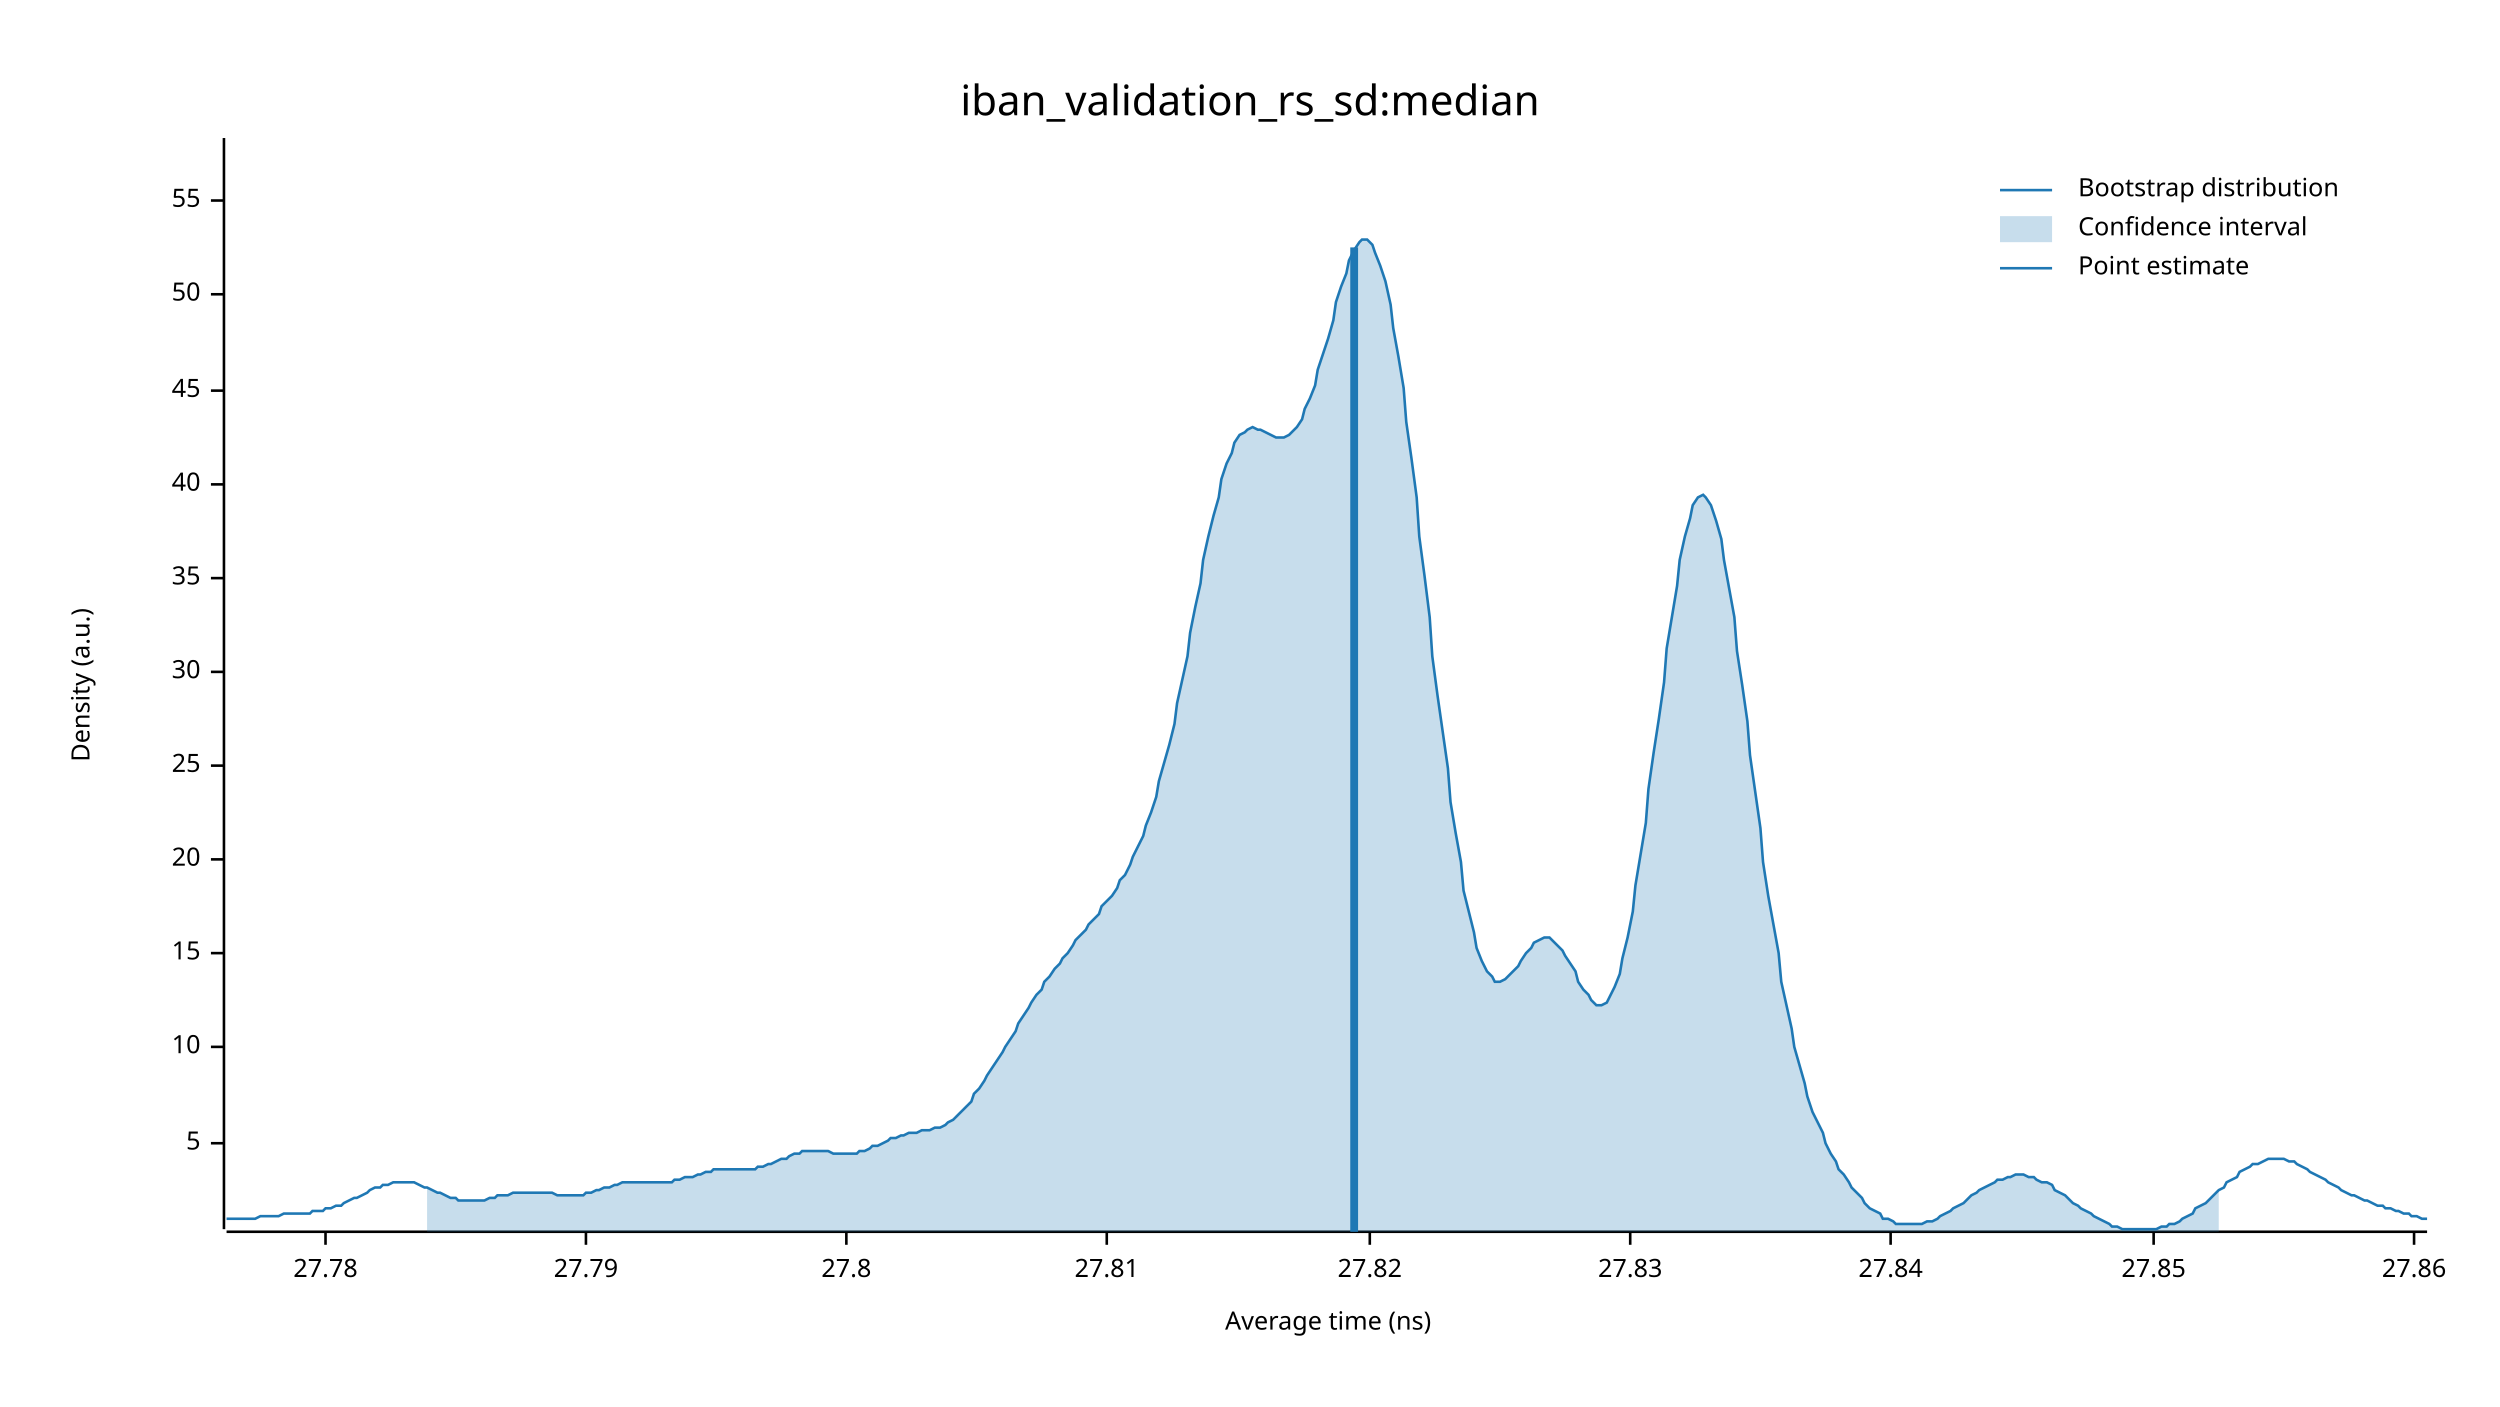
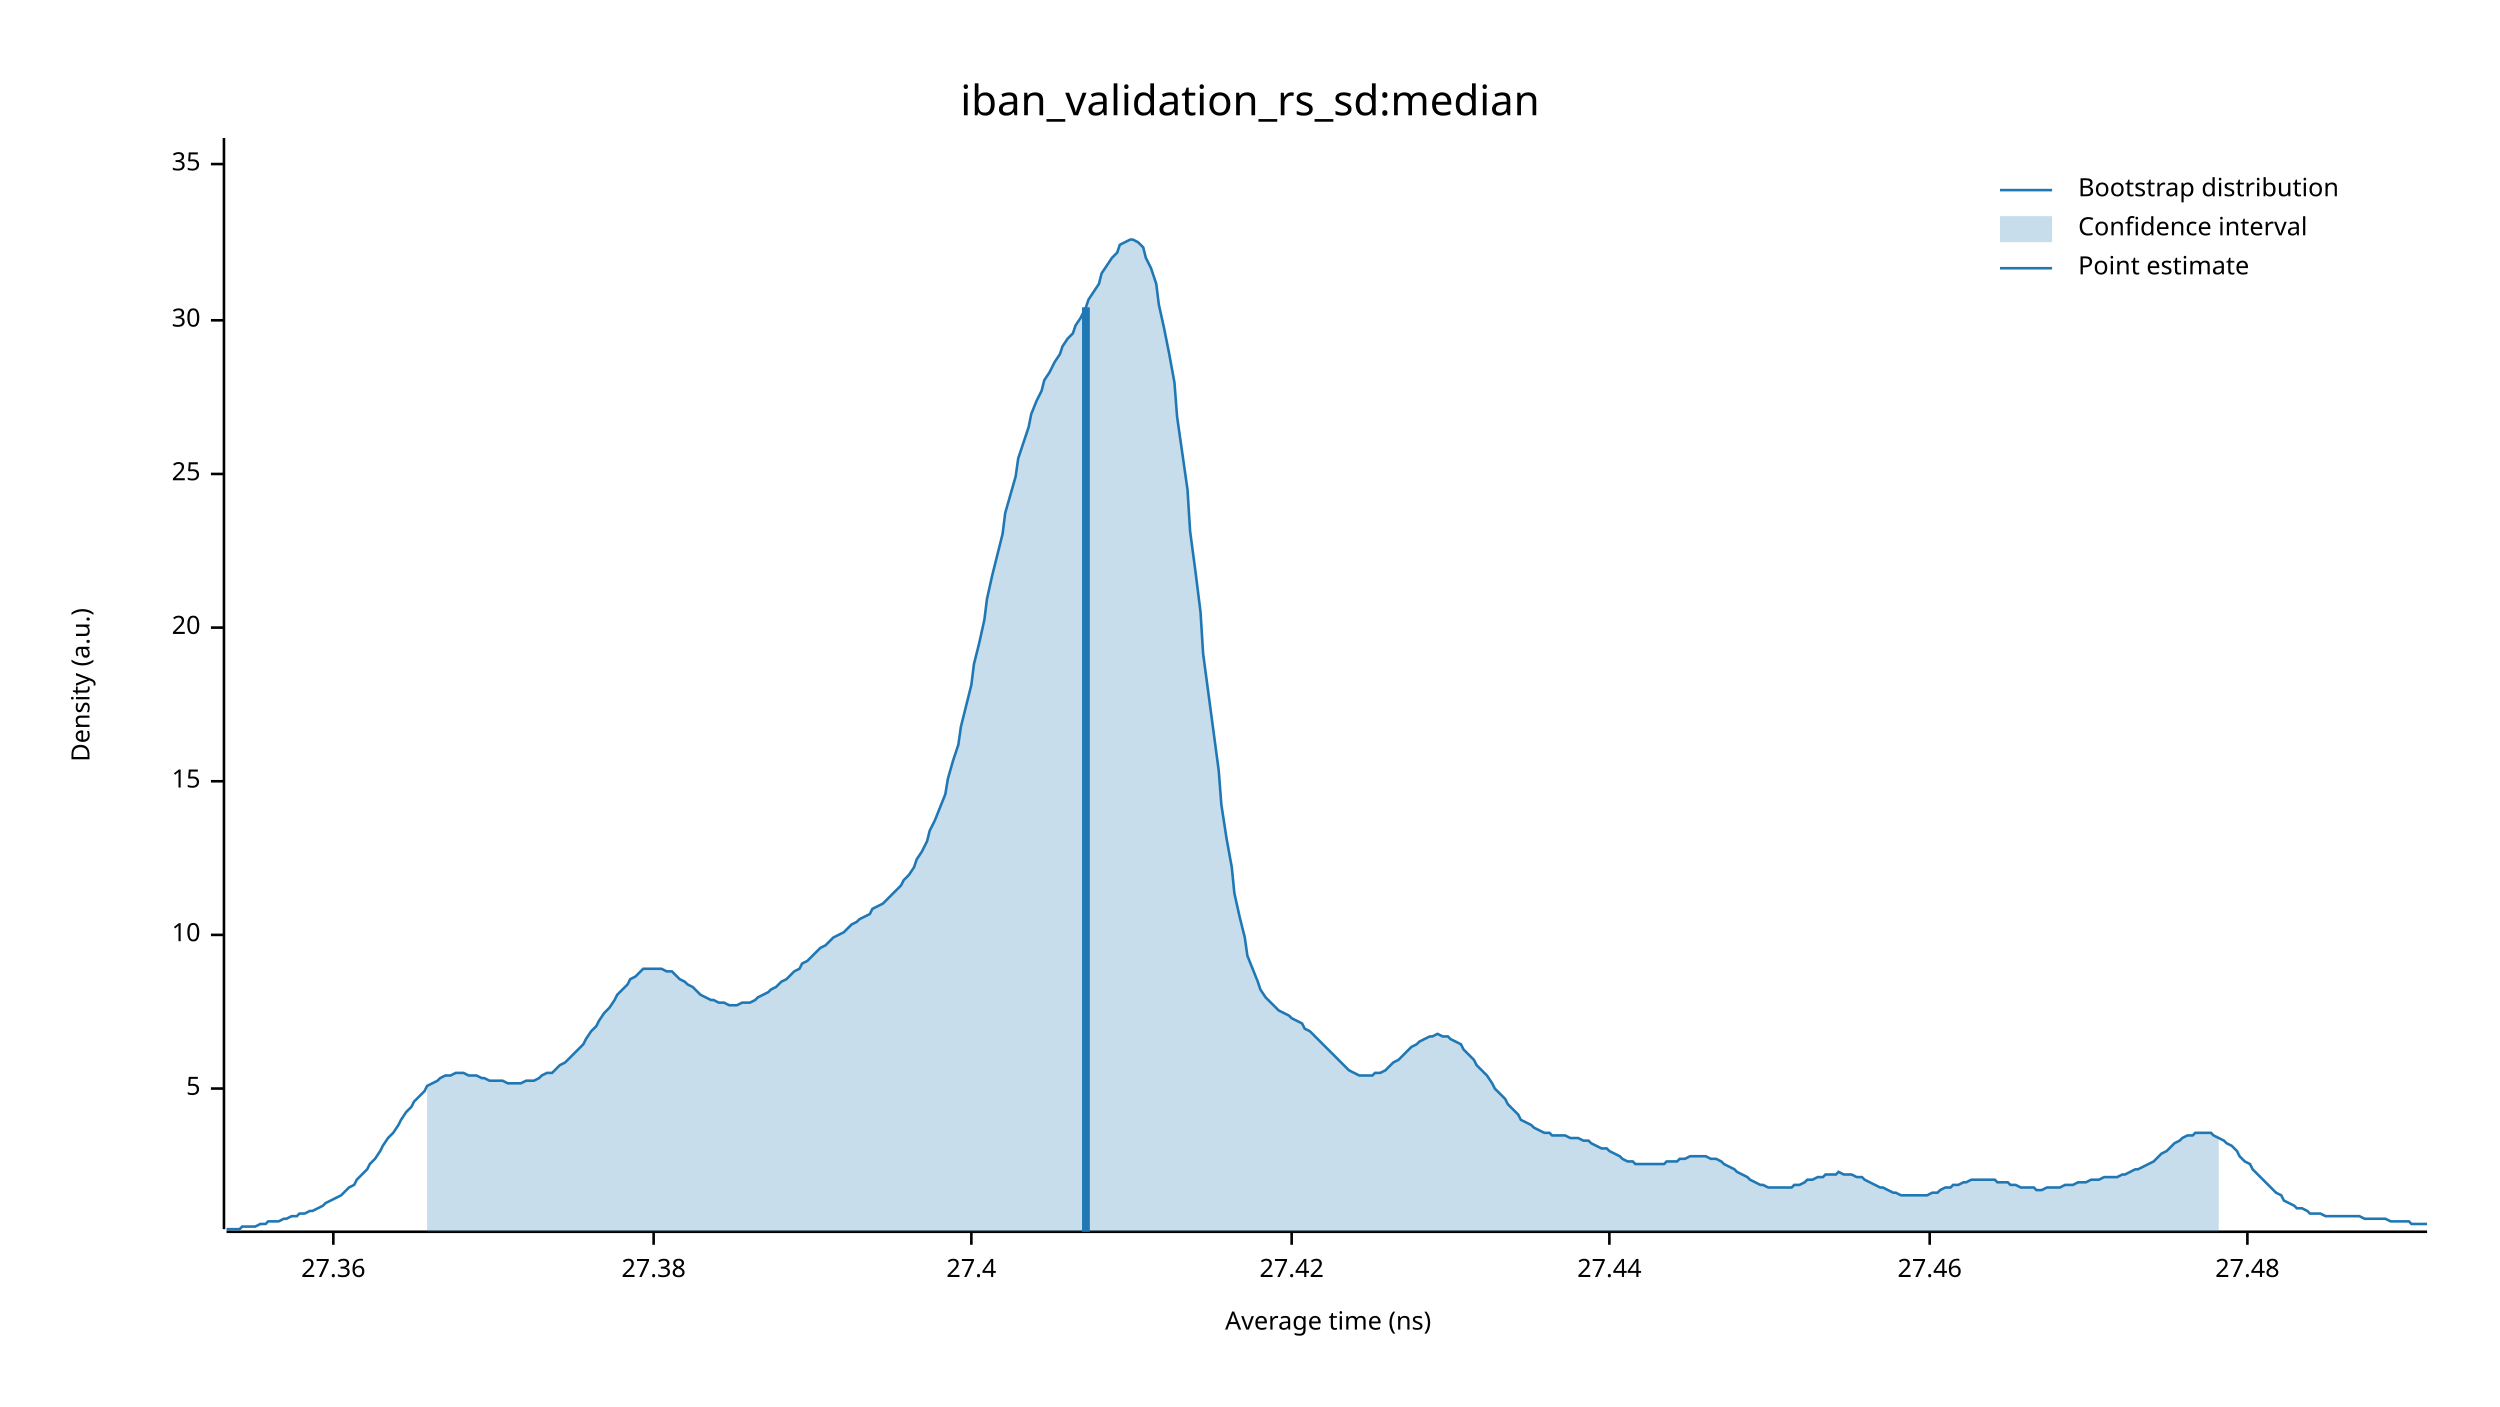
<svg xmlns="http://www.w3.org/2000/svg" width="960" height="540" viewBox="0 0 960 540">
  <text x="480" y="32" dy="0.76em" text-anchor="middle" font-family="sans-serif" font-size="16.129" opacity="1" fill="#000000">
iban_validation_rs_sd:median
</text>
  <text x="27" y="263" dy="0.76em" text-anchor="middle" font-family="sans-serif" font-size="9.677" opacity="1" fill="#000000" transform="rotate(270, 27, 263)">
Density (a.u.)
</text>
  <text x="510" y="513" dy="-0.5ex" text-anchor="middle" font-family="sans-serif" font-size="9.677" opacity="1" fill="#000000">
Average time (ns)
</text>
  <polyline fill="none" opacity="1" stroke="#000000" stroke-width="1" points="86,53 86,472 " />
-   <text x="77" y="439" dy="0.5ex" text-anchor="end" font-family="sans-serif" font-size="9.677" opacity="1" fill="#000000">
+   <text x="77" y="418" dy="0.5ex" text-anchor="end" font-family="sans-serif" font-size="9.677" opacity="1" fill="#000000">
5
</text>
-   <polyline fill="none" opacity="1" stroke="#000000" stroke-width="1" points="81,439 86,439 " />
-   <text x="77" y="402" dy="0.5ex" text-anchor="end" font-family="sans-serif" font-size="9.677" opacity="1" fill="#000000">
+   <polyline fill="none" opacity="1" stroke="#000000" stroke-width="1" points="81,418 86,418 " />
+   <text x="77" y="359" dy="0.5ex" text-anchor="end" font-family="sans-serif" font-size="9.677" opacity="1" fill="#000000">
10
</text>
-   <polyline fill="none" opacity="1" stroke="#000000" stroke-width="1" points="81,402 86,402 " />
-   <text x="77" y="366" dy="0.5ex" text-anchor="end" font-family="sans-serif" font-size="9.677" opacity="1" fill="#000000">
+   <polyline fill="none" opacity="1" stroke="#000000" stroke-width="1" points="81,359 86,359 " />
+   <text x="77" y="300" dy="0.5ex" text-anchor="end" font-family="sans-serif" font-size="9.677" opacity="1" fill="#000000">
15
</text>
-   <polyline fill="none" opacity="1" stroke="#000000" stroke-width="1" points="81,366 86,366 " />
-   <text x="77" y="330" dy="0.5ex" text-anchor="end" font-family="sans-serif" font-size="9.677" opacity="1" fill="#000000">
+   <polyline fill="none" opacity="1" stroke="#000000" stroke-width="1" points="81,300 86,300 " />
+   <text x="77" y="241" dy="0.5ex" text-anchor="end" font-family="sans-serif" font-size="9.677" opacity="1" fill="#000000">
20
</text>
-   <polyline fill="none" opacity="1" stroke="#000000" stroke-width="1" points="81,330 86,330 " />
-   <text x="77" y="294" dy="0.5ex" text-anchor="end" font-family="sans-serif" font-size="9.677" opacity="1" fill="#000000">
+   <polyline fill="none" opacity="1" stroke="#000000" stroke-width="1" points="81,241 86,241 " />
+   <text x="77" y="182" dy="0.5ex" text-anchor="end" font-family="sans-serif" font-size="9.677" opacity="1" fill="#000000">
25
</text>
-   <polyline fill="none" opacity="1" stroke="#000000" stroke-width="1" points="81,294 86,294 " />
-   <text x="77" y="258" dy="0.5ex" text-anchor="end" font-family="sans-serif" font-size="9.677" opacity="1" fill="#000000">
+   <polyline fill="none" opacity="1" stroke="#000000" stroke-width="1" points="81,182 86,182 " />
+   <text x="77" y="123" dy="0.5ex" text-anchor="end" font-family="sans-serif" font-size="9.677" opacity="1" fill="#000000">
30
</text>
-   <polyline fill="none" opacity="1" stroke="#000000" stroke-width="1" points="81,258 86,258 " />
-   <text x="77" y="222" dy="0.5ex" text-anchor="end" font-family="sans-serif" font-size="9.677" opacity="1" fill="#000000">
+   <polyline fill="none" opacity="1" stroke="#000000" stroke-width="1" points="81,123 86,123 " />
+   <text x="77" y="63" dy="0.5ex" text-anchor="end" font-family="sans-serif" font-size="9.677" opacity="1" fill="#000000">
35
</text>
-   <polyline fill="none" opacity="1" stroke="#000000" stroke-width="1" points="81,222 86,222 " />
-   <text x="77" y="186" dy="0.5ex" text-anchor="end" font-family="sans-serif" font-size="9.677" opacity="1" fill="#000000">
- 40
+   <polyline fill="none" opacity="1" stroke="#000000" stroke-width="1" points="81,63 86,63 " />
+   <polyline fill="none" opacity="1" stroke="#000000" stroke-width="1" points="87,473 932,473 " />
+   <text x="128" y="483" dy="0.76em" text-anchor="middle" font-family="sans-serif" font-size="9.677" opacity="1" fill="#000000">
+ 27.36
</text>
-   <polyline fill="none" opacity="1" stroke="#000000" stroke-width="1" points="81,186 86,186 " />
-   <text x="77" y="150" dy="0.5ex" text-anchor="end" font-family="sans-serif" font-size="9.677" opacity="1" fill="#000000">
- 45
+   <polyline fill="none" opacity="1" stroke="#000000" stroke-width="1" points="128,473 128,478 " />
+   <text x="251" y="483" dy="0.76em" text-anchor="middle" font-family="sans-serif" font-size="9.677" opacity="1" fill="#000000">
+ 27.38
</text>
-   <polyline fill="none" opacity="1" stroke="#000000" stroke-width="1" points="81,150 86,150 " />
-   <text x="77" y="113" dy="0.5ex" text-anchor="end" font-family="sans-serif" font-size="9.677" opacity="1" fill="#000000">
- 50
+   <polyline fill="none" opacity="1" stroke="#000000" stroke-width="1" points="251,473 251,478 " />
+   <text x="373" y="483" dy="0.76em" text-anchor="middle" font-family="sans-serif" font-size="9.677" opacity="1" fill="#000000">
+ 27.4
</text>
-   <polyline fill="none" opacity="1" stroke="#000000" stroke-width="1" points="81,113 86,113 " />
-   <text x="77" y="77" dy="0.5ex" text-anchor="end" font-family="sans-serif" font-size="9.677" opacity="1" fill="#000000">
- 55
+   <polyline fill="none" opacity="1" stroke="#000000" stroke-width="1" points="373,473 373,478 " />
+   <text x="496" y="483" dy="0.76em" text-anchor="middle" font-family="sans-serif" font-size="9.677" opacity="1" fill="#000000">
+ 27.42
</text>
-   <polyline fill="none" opacity="1" stroke="#000000" stroke-width="1" points="81,77 86,77 " />
-   <polyline fill="none" opacity="1" stroke="#000000" stroke-width="1" points="87,473 932,473 " />
-   <text x="125" y="483" dy="0.76em" text-anchor="middle" font-family="sans-serif" font-size="9.677" opacity="1" fill="#000000">
- 27.78
+   <polyline fill="none" opacity="1" stroke="#000000" stroke-width="1" points="496,473 496,478 " />
+   <text x="618" y="483" dy="0.76em" text-anchor="middle" font-family="sans-serif" font-size="9.677" opacity="1" fill="#000000">
+ 27.44
</text>
-   <polyline fill="none" opacity="1" stroke="#000000" stroke-width="1" points="125,473 125,478 " />
-   <text x="225" y="483" dy="0.76em" text-anchor="middle" font-family="sans-serif" font-size="9.677" opacity="1" fill="#000000">
- 27.79
+   <polyline fill="none" opacity="1" stroke="#000000" stroke-width="1" points="618,473 618,478 " />
+   <text x="741" y="483" dy="0.76em" text-anchor="middle" font-family="sans-serif" font-size="9.677" opacity="1" fill="#000000">
+ 27.46
</text>
-   <polyline fill="none" opacity="1" stroke="#000000" stroke-width="1" points="225,473 225,478 " />
-   <text x="325" y="483" dy="0.76em" text-anchor="middle" font-family="sans-serif" font-size="9.677" opacity="1" fill="#000000">
- 27.8
+   <polyline fill="none" opacity="1" stroke="#000000" stroke-width="1" points="741,473 741,478 " />
+   <text x="863" y="483" dy="0.76em" text-anchor="middle" font-family="sans-serif" font-size="9.677" opacity="1" fill="#000000">
+ 27.48
</text>
-   <polyline fill="none" opacity="1" stroke="#000000" stroke-width="1" points="325,473 325,478 " />
-   <text x="425" y="483" dy="0.76em" text-anchor="middle" font-family="sans-serif" font-size="9.677" opacity="1" fill="#000000">
- 27.81
- </text>
-   <polyline fill="none" opacity="1" stroke="#000000" stroke-width="1" points="425,473 425,478 " />
-   <text x="526" y="483" dy="0.76em" text-anchor="middle" font-family="sans-serif" font-size="9.677" opacity="1" fill="#000000">
- 27.82
- </text>
-   <polyline fill="none" opacity="1" stroke="#000000" stroke-width="1" points="526,473 526,478 " />
-   <text x="626" y="483" dy="0.76em" text-anchor="middle" font-family="sans-serif" font-size="9.677" opacity="1" fill="#000000">
- 27.83
- </text>
-   <polyline fill="none" opacity="1" stroke="#000000" stroke-width="1" points="626,473 626,478 " />
-   <text x="726" y="483" dy="0.76em" text-anchor="middle" font-family="sans-serif" font-size="9.677" opacity="1" fill="#000000">
- 27.84
- </text>
-   <polyline fill="none" opacity="1" stroke="#000000" stroke-width="1" points="726,473 726,478 " />
-   <text x="827" y="483" dy="0.76em" text-anchor="middle" font-family="sans-serif" font-size="9.677" opacity="1" fill="#000000">
- 27.85
- </text>
-   <polyline fill="none" opacity="1" stroke="#000000" stroke-width="1" points="827,473 827,478 " />
-   <text x="927" y="483" dy="0.76em" text-anchor="middle" font-family="sans-serif" font-size="9.677" opacity="1" fill="#000000">
- 27.86
- </text>
-   <polyline fill="none" opacity="1" stroke="#000000" stroke-width="1" points="927,473 927,478 " />
-   <polyline fill="none" opacity="1" stroke="#1F78B4" stroke-width="1" points="87,468 88,468 90,468 92,468 93,468 95,468 97,468 98,468 100,467 102,467 103,467 105,467 107,467 109,466 110,466 112,466 114,466 115,466 117,466 119,466 120,465 122,465 124,465 125,464 127,464 129,463 131,463 132,462 134,461 136,460 137,460 139,459 141,458 142,457 144,456 146,456 147,455 149,455 151,454 153,454 154,454 156,454 158,454 159,454 161,455 163,456 164,456 166,457 168,458 169,458 171,459 173,460 175,460 176,461 178,461 180,461 181,461 183,461 185,461 186,461 188,460 190,460 191,459 193,459 195,459 197,458 198,458 200,458 202,458 203,458 205,458 207,458 208,458 210,458 212,458 214,459 215,459 217,459 219,459 220,459 222,459 224,459 225,458 227,458 229,457 230,457 232,456 234,456 236,455 237,455 239,454 241,454 242,454 244,454 246,454 247,454 249,454 251,454 252,454 254,454 256,454 258,454 259,453 261,453 263,452 264,452 266,452 268,451 269,451 271,450 273,450 274,449 276,449 278,449 280,449 281,449 283,449 285,449 286,449 288,449 290,449 291,448 293,448 295,447 296,447 298,446 300,445 302,445 303,444 305,443 307,443 308,442 310,442 312,442 313,442 315,442 317,442 318,442 320,443 322,443 324,443 325,443 327,443 329,443 330,442 332,442 334,441 335,440 337,440 339,439 341,438 342,437 344,437 346,436 347,436 349,435 351,435 352,435 354,434 356,434 357,434 359,433 361,433 363,432 364,431 366,430 368,428 369,427 371,425 373,423 374,420 376,418 378,415 379,413 381,410 383,407 385,404 386,402 388,399 390,396 391,393 393,390 395,387 396,385 398,382 400,380 401,377 403,375 405,372 407,370 408,368 410,366 412,363 413,361 415,359 417,357 418,355 420,353 422,351 423,348 425,346 427,344 429,341 430,338 432,336 434,332 435,329 437,325 439,321 440,317 442,312 444,306 445,300 447,293 449,286 451,278 452,270 454,261 456,252 457,243 459,233 461,224 462,215 464,206 466,198 468,191 469,184 471,178 473,174 474,170 476,167 478,166 479,165 481,164 483,165 484,165 486,166 488,167 490,168 491,168 493,168 495,167 496,166 498,164 500,161 501,157 503,153 505,148 506,142 508,136 510,130 512,123 513,116 515,110 517,105 518,100 520,96 522,93 523,92 525,92 527,94 528,97 530,102 532,108 534,117 535,126 537,137 539,149 540,162 542,176 544,191 545,206 547,221 549,237 550,252 552,267 554,281 556,295 557,308 559,320 561,331 562,342 564,350 566,358 567,364 569,369 571,373 573,375 574,377 576,377 578,376 579,375 581,373 583,371 584,369 586,366 588,364 589,362 591,361 593,360 595,360 596,361 598,363 600,365 601,367 603,370 605,373 606,377 608,380 610,382 611,384 613,386 615,386 617,385 618,383 620,379 622,374 623,368 625,360 627,350 628,340 630,328 632,316 633,303 635,289 637,276 639,262 640,249 642,237 644,225 645,215 647,206 649,199 650,194 652,191 654,190 655,191 657,194 659,200 661,207 662,215 664,226 666,237 667,250 669,263 671,277 672,290 674,304 676,318 677,331 679,344 681,355 683,366 684,377 686,386 688,395 689,402 691,409 693,416 694,421 696,427 698,431 700,435 701,439 703,443 705,446 706,449 708,451 710,454 711,456 713,458 715,460 716,462 718,464 720,465 722,466 723,468 725,468 727,469 728,470 730,470 732,470 733,470 735,470 737,470 738,470 740,469 742,469 744,468 745,467 747,466 749,465 750,464 752,463 754,462 755,461 757,459 759,458 760,457 762,456 764,455 766,454 767,453 769,453 771,452 772,452 774,451 776,451 777,451 779,452 781,452 782,453 784,454 786,454 788,455 789,457 791,458 793,459 794,460 796,462 798,463 799,464 801,465 803,466 804,467 806,468 808,469 810,470 811,471 813,471 815,472 816,472 818,472 820,472 821,472 823,472 825,472 827,472 828,472 830,471 832,471 833,470 835,470 837,469 838,468 840,467 842,466 843,464 845,463 847,462 849,460 850,459 852,457 854,456 855,454 857,453 859,452 860,450 862,449 864,448 865,447 867,447 869,446 871,445 872,445 874,445 876,445 877,445 879,446 881,446 882,447 884,448 886,449 887,450 889,451 891,452 893,453 894,454 896,455 898,456 899,457 901,458 903,459 904,459 906,460 908,461 909,461 911,462 913,463 915,463 916,464 918,464 920,465 921,465 923,466 925,466 926,467 928,467 930,468 932,468 " />
-   <polygon opacity="0.25" fill="#1F78B4" points="164,456 166,457 168,458 169,458 171,459 173,460 175,460 176,461 178,461 180,461 181,461 183,461 185,461 186,461 188,460 190,460 191,459 193,459 195,459 197,458 198,458 200,458 202,458 203,458 205,458 207,458 208,458 210,458 212,458 214,459 215,459 217,459 219,459 220,459 222,459 224,459 225,458 227,458 229,457 230,457 232,456 234,456 236,455 237,455 239,454 241,454 242,454 244,454 246,454 247,454 249,454 251,454 252,454 254,454 256,454 258,454 259,453 261,453 263,452 264,452 266,452 268,451 269,451 271,450 273,450 274,449 276,449 278,449 280,449 281,449 283,449 285,449 286,449 288,449 290,449 291,448 293,448 295,447 296,447 298,446 300,445 302,445 303,444 305,443 307,443 308,442 310,442 312,442 313,442 315,442 317,442 318,442 320,443 322,443 324,443 325,443 327,443 329,443 330,442 332,442 334,441 335,440 337,440 339,439 341,438 342,437 344,437 346,436 347,436 349,435 351,435 352,435 354,434 356,434 357,434 359,433 361,433 363,432 364,431 366,430 368,428 369,427 371,425 373,423 374,420 376,418 378,415 379,413 381,410 383,407 385,404 386,402 388,399 390,396 391,393 393,390 395,387 396,385 398,382 400,380 401,377 403,375 405,372 407,370 408,368 410,366 412,363 413,361 415,359 417,357 418,355 420,353 422,351 423,348 425,346 427,344 429,341 430,338 432,336 434,332 435,329 437,325 439,321 440,317 442,312 444,306 445,300 447,293 449,286 451,278 452,270 454,261 456,252 457,243 459,233 461,224 462,215 464,206 466,198 468,191 469,184 471,178 473,174 474,170 476,167 478,166 479,165 481,164 483,165 484,165 486,166 488,167 490,168 491,168 493,168 495,167 496,166 498,164 500,161 501,157 503,153 505,148 506,142 508,136 510,130 512,123 513,116 515,110 517,105 518,100 520,96 522,93 523,92 525,92 527,94 528,97 530,102 532,108 534,117 535,126 537,137 539,149 540,162 542,176 544,191 545,206 547,221 549,237 550,252 552,267 554,281 556,295 557,308 559,320 561,331 562,342 564,350 566,358 567,364 569,369 571,373 573,375 574,377 576,377 578,376 579,375 581,373 583,371 584,369 586,366 588,364 589,362 591,361 593,360 595,360 596,361 598,363 600,365 601,367 603,370 605,373 606,377 608,380 610,382 611,384 613,386 615,386 617,385 618,383 620,379 622,374 623,368 625,360 627,350 628,340 630,328 632,316 633,303 635,289 637,276 639,262 640,249 642,237 644,225 645,215 647,206 649,199 650,194 652,191 654,190 655,191 657,194 659,200 661,207 662,215 664,226 666,237 667,250 669,263 671,277 672,290 674,304 676,318 677,331 679,344 681,355 683,366 684,377 686,386 688,395 689,402 691,409 693,416 694,421 696,427 698,431 700,435 701,439 703,443 705,446 706,449 708,451 710,454 711,456 713,458 715,460 716,462 718,464 720,465 722,466 723,468 725,468 727,469 728,470 730,470 732,470 733,470 735,470 737,470 738,470 740,469 742,469 744,468 745,467 747,466 749,465 750,464 752,463 754,462 755,461 757,459 759,458 760,457 762,456 764,455 766,454 767,453 769,453 771,452 772,452 774,451 776,451 777,451 779,452 781,452 782,453 784,454 786,454 788,455 789,457 791,458 793,459 794,460 796,462 798,463 799,464 801,465 803,466 804,467 806,468 808,469 810,470 811,471 813,471 815,472 816,472 818,472 820,472 821,472 823,472 825,472 827,472 828,472 830,471 832,471 833,470 835,470 837,469 838,468 840,467 842,466 843,464 845,463 847,462 849,460 850,459 852,457 852,473 164,473 " />
-   <polyline fill="none" opacity="1" stroke="#1F78B4" stroke-width="3" points="520,473 520,95 " />
+   <polyline fill="none" opacity="1" stroke="#000000" stroke-width="1" points="863,473 863,478 " />
+   <polyline fill="none" opacity="1" stroke="#1F78B4" stroke-width="1" points="87,472 88,472 90,472 92,472 93,471 95,471 97,471 98,471 100,470 102,470 103,469 105,469 107,469 109,468 110,468 112,467 114,467 115,466 117,466 119,465 120,465 122,464 124,463 125,462 127,461 129,460 131,459 132,458 134,456 136,455 137,453 139,451 141,449 142,447 144,445 146,442 147,440 149,437 151,435 153,432 154,430 156,427 158,425 159,423 161,421 163,419 164,417 166,416 168,415 169,414 171,413 173,413 175,412 176,412 178,412 180,413 181,413 183,413 185,414 186,414 188,415 190,415 191,415 193,415 195,416 197,416 198,416 200,416 202,415 203,415 205,415 207,414 208,413 210,412 212,412 214,410 215,409 217,408 219,406 220,405 222,403 224,401 225,399 227,396 229,394 230,392 232,389 234,387 236,384 237,382 239,380 241,378 242,376 244,375 246,373 247,372 249,372 251,372 252,372 254,372 256,373 258,373 259,374 261,376 263,377 264,378 266,379 268,381 269,382 271,383 273,384 274,384 276,385 278,385 280,386 281,386 283,386 285,385 286,385 288,385 290,384 291,383 293,382 295,381 296,380 298,379 300,377 302,376 303,375 305,373 307,372 308,370 310,369 312,367 313,366 315,364 317,363 318,362 320,360 322,359 324,358 325,357 327,355 329,354 330,353 332,352 334,351 335,349 337,348 339,347 341,345 342,344 344,342 346,340 347,338 349,336 351,333 352,330 354,327 356,323 357,319 359,315 361,310 363,305 364,299 366,292 368,286 369,279 371,271 373,263 374,255 376,247 378,238 379,230 381,221 383,213 385,205 386,197 388,190 390,183 391,176 393,170 395,164 396,159 398,154 400,150 401,146 403,143 405,139 407,136 408,133 410,130 412,128 413,125 415,122 417,118 418,115 420,112 422,109 423,105 425,102 427,99 429,97 430,94 432,93 434,92 435,92 437,93 439,95 440,99 442,103 444,109 445,117 447,126 449,136 451,147 452,160 454,174 456,188 457,204 459,219 461,235 462,251 464,266 466,281 468,296 469,309 471,322 473,333 474,343 476,352 478,360 479,367 481,372 483,377 484,380 486,383 488,385 490,387 491,388 493,389 495,390 496,391 498,392 500,393 501,395 503,396 505,398 506,399 508,401 510,403 512,405 513,406 515,408 517,410 518,411 520,412 522,413 523,413 525,413 527,413 528,412 530,412 532,411 534,409 535,408 537,407 539,405 540,404 542,402 544,401 545,400 547,399 549,398 550,398 552,397 554,398 556,398 557,399 559,400 561,401 562,403 564,405 566,407 567,409 569,411 571,413 573,416 574,418 576,420 578,422 579,424 581,426 583,428 584,430 586,431 588,432 589,433 591,434 593,435 595,435 596,436 598,436 600,436 601,436 603,437 605,437 606,437 608,438 610,438 611,439 613,440 615,441 617,441 618,442 620,443 622,444 623,445 625,446 627,446 628,447 630,447 632,447 633,447 635,447 637,447 639,447 640,446 642,446 644,446 645,445 647,445 649,444 650,444 652,444 654,444 655,444 657,445 659,445 661,446 662,447 664,448 666,449 667,450 669,451 671,452 672,453 674,454 676,455 677,455 679,456 681,456 683,456 684,456 686,456 688,456 689,455 691,455 693,454 694,453 696,453 698,452 700,452 701,451 703,451 705,451 706,450 708,451 710,451 711,451 713,452 715,452 716,453 718,454 720,455 722,456 723,456 725,457 727,458 728,458 730,459 732,459 733,459 735,459 737,459 738,459 740,459 742,458 744,458 745,457 747,456 749,456 750,455 752,455 754,454 755,454 757,453 759,453 760,453 762,453 764,453 766,453 767,454 769,454 771,454 772,455 774,455 776,456 777,456 779,456 781,456 782,457 784,457 786,456 788,456 789,456 791,456 793,455 794,455 796,455 798,454 799,454 801,454 803,453 804,453 806,453 808,452 810,452 811,452 813,452 815,451 816,451 818,450 820,449 821,449 823,448 825,447 827,446 828,445 830,443 832,442 833,441 835,439 837,438 838,437 840,436 842,436 843,435 845,435 847,435 849,435 850,436 852,437 854,438 855,439 857,440 859,442 860,444 862,446 864,447 865,449 867,451 869,453 871,455 872,456 874,458 876,459 877,461 879,462 881,463 882,464 884,464 886,465 887,466 889,466 891,466 893,467 894,467 896,467 898,467 899,467 901,467 903,467 904,467 906,467 908,468 909,468 911,468 913,468 915,468 916,468 918,469 920,469 921,469 923,469 925,469 926,470 928,470 930,470 932,470 " />
+   <polygon opacity="0.25" fill="#1F78B4" points="164,417 166,416 168,415 169,414 171,413 173,413 175,412 176,412 178,412 180,413 181,413 183,413 185,414 186,414 188,415 190,415 191,415 193,415 195,416 197,416 198,416 200,416 202,415 203,415 205,415 207,414 208,413 210,412 212,412 214,410 215,409 217,408 219,406 220,405 222,403 224,401 225,399 227,396 229,394 230,392 232,389 234,387 236,384 237,382 239,380 241,378 242,376 244,375 246,373 247,372 249,372 251,372 252,372 254,372 256,373 258,373 259,374 261,376 263,377 264,378 266,379 268,381 269,382 271,383 273,384 274,384 276,385 278,385 280,386 281,386 283,386 285,385 286,385 288,385 290,384 291,383 293,382 295,381 296,380 298,379 300,377 302,376 303,375 305,373 307,372 308,370 310,369 312,367 313,366 315,364 317,363 318,362 320,360 322,359 324,358 325,357 327,355 329,354 330,353 332,352 334,351 335,349 337,348 339,347 341,345 342,344 344,342 346,340 347,338 349,336 351,333 352,330 354,327 356,323 357,319 359,315 361,310 363,305 364,299 366,292 368,286 369,279 371,271 373,263 374,255 376,247 378,238 379,230 381,221 383,213 385,205 386,197 388,190 390,183 391,176 393,170 395,164 396,159 398,154 400,150 401,146 403,143 405,139 407,136 408,133 410,130 412,128 413,125 415,122 417,118 418,115 420,112 422,109 423,105 425,102 427,99 429,97 430,94 432,93 434,92 435,92 437,93 439,95 440,99 442,103 444,109 445,117 447,126 449,136 451,147 452,160 454,174 456,188 457,204 459,219 461,235 462,251 464,266 466,281 468,296 469,309 471,322 473,333 474,343 476,352 478,360 479,367 481,372 483,377 484,380 486,383 488,385 490,387 491,388 493,389 495,390 496,391 498,392 500,393 501,395 503,396 505,398 506,399 508,401 510,403 512,405 513,406 515,408 517,410 518,411 520,412 522,413 523,413 525,413 527,413 528,412 530,412 532,411 534,409 535,408 537,407 539,405 540,404 542,402 544,401 545,400 547,399 549,398 550,398 552,397 554,398 556,398 557,399 559,400 561,401 562,403 564,405 566,407 567,409 569,411 571,413 573,416 574,418 576,420 578,422 579,424 581,426 583,428 584,430 586,431 588,432 589,433 591,434 593,435 595,435 596,436 598,436 600,436 601,436 603,437 605,437 606,437 608,438 610,438 611,439 613,440 615,441 617,441 618,442 620,443 622,444 623,445 625,446 627,446 628,447 630,447 632,447 633,447 635,447 637,447 639,447 640,446 642,446 644,446 645,445 647,445 649,444 650,444 652,444 654,444 655,444 657,445 659,445 661,446 662,447 664,448 666,449 667,450 669,451 671,452 672,453 674,454 676,455 677,455 679,456 681,456 683,456 684,456 686,456 688,456 689,455 691,455 693,454 694,453 696,453 698,452 700,452 701,451 703,451 705,451 706,450 708,451 710,451 711,451 713,452 715,452 716,453 718,454 720,455 722,456 723,456 725,457 727,458 728,458 730,459 732,459 733,459 735,459 737,459 738,459 740,459 742,458 744,458 745,457 747,456 749,456 750,455 752,455 754,454 755,454 757,453 759,453 760,453 762,453 764,453 766,453 767,454 769,454 771,454 772,455 774,455 776,456 777,456 779,456 781,456 782,457 784,457 786,456 788,456 789,456 791,456 793,455 794,455 796,455 798,454 799,454 801,454 803,453 804,453 806,453 808,452 810,452 811,452 813,452 815,451 816,451 818,450 820,449 821,449 823,448 825,447 827,446 828,445 830,443 832,442 833,441 835,439 837,438 838,437 840,436 842,436 843,435 845,435 847,435 849,435 850,436 852,437 852,473 164,473 " />
+   <polyline fill="none" opacity="1" stroke="#1F78B4" stroke-width="3" points="417,473 417,118 " />
  <text x="798" y="68" dy="0.76em" text-anchor="start" font-family="sans-serif" font-size="9.677" opacity="1" fill="#000000">
Bootstrap distribution
</text>
  <text x="798" y="83" dy="0.76em" text-anchor="start" font-family="sans-serif" font-size="9.677" opacity="1" fill="#000000">
Confidence interval
</text>
  <text x="798" y="98" dy="0.76em" text-anchor="start" font-family="sans-serif" font-size="9.677" opacity="1" fill="#000000">
Point estimate
</text>
  <polyline fill="none" opacity="1" stroke="#1F78B4" stroke-width="1" points="768,73 788,73 " />
  <rect x="768" y="83" width="20" height="10" opacity="0.25" fill="#1F78B4" stroke="none" />
  <polyline fill="none" opacity="1" stroke="#1F78B4" stroke-width="1" points="768,103 788,103 " />
</svg>
